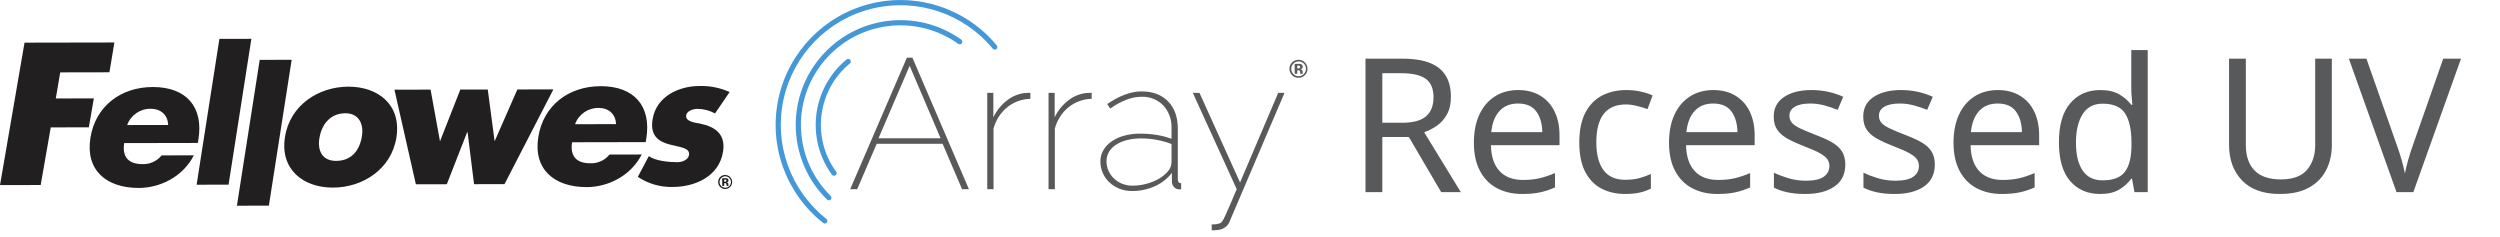
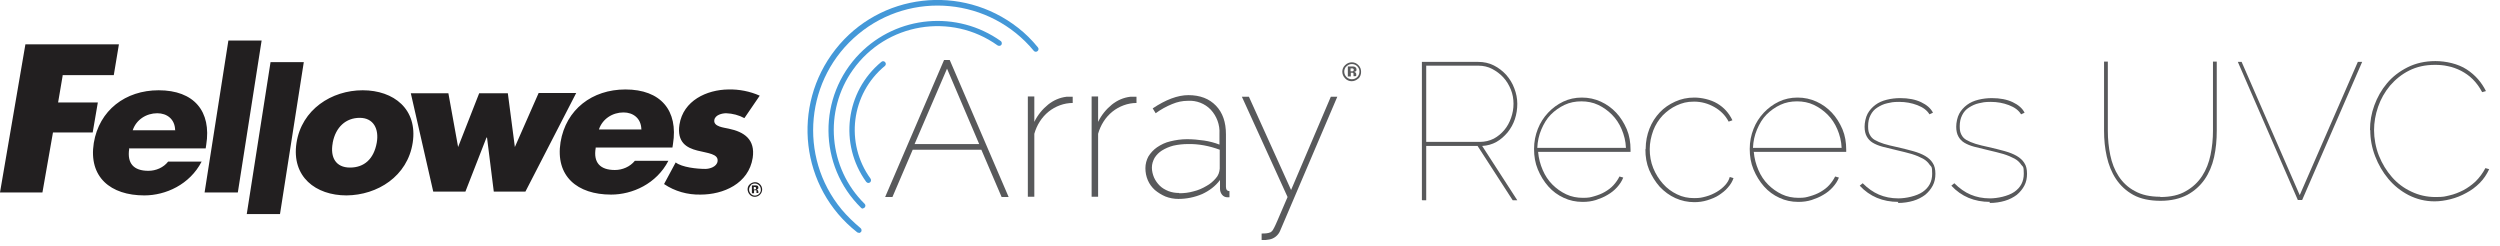
- <svg xmlns="http://www.w3.org/2000/svg" width="963" height="91" viewBox="0 0 963 91">
+ <svg xmlns="http://www.w3.org/2000/svg" id="Layer_1" version="1.1" viewBox="0 0 925 91">
  <defs>
-     <clipPath id="a">
-       <rect width="503.646" height="88.71" transform="translate(0 0)" fill="none" />
+     <style>
+       .st0 {
+         fill: #4498d8;
+       }
+ 
+       .st1 {
+         fill: none;
+       }
+ 
+       .st2 {
+         fill: #221f20;
+       }
+ 
+       .st3 {
+         isolation: isolate;
+       }
+ 
+       .st4 {
+         fill: #58595b;
+       }
+ 
+       .st5 {
+         clip-path: url(#clippath);
+       }
+     </style>
+     <clipPath id="clippath">
+       <rect class="st1" width="503.6" height="88.7" />
    </clipPath>
  </defs>
-   <g transform="translate(-526 -1286)">
-     <g transform="translate(526 1286)">
-       <g clip-path="url(#a)">
-         <path d="M317.716,86.111a.991.991,0,0,1-.618-.215A48.1,48.1,0,1,1,383.968,17.5a1,1,0,1,1-1.543,1.273,46.1,46.1,0,1,0-64.089,65.549,1,1,0,0,1-.62,1.785" fill="#4498d8" />
-         <path d="M319.267,77.152a1,1,0,0,1-.7-.287,40.344,40.344,0,0,1,51.718-61.607,1,1,0,0,1-1.163,1.627,38.344,38.344,0,0,0-49.153,58.554,1,1,0,0,1-.7,1.713" fill="#4498d8" />
-         <path d="M321.26,67.711a1,1,0,0,1-.81-.411,32.649,32.649,0,0,1,5.637-44.388,1,1,0,0,1,1.274,1.543,30.644,30.644,0,0,0-5.293,41.667,1,1,0,0,1-.808,1.589" fill="#4498d8" />
-         <path d="M349.325,22.221h2.139l21.759,50.651h-2.64l-7.49-17.479H337.7L330.2,72.872h-2.71Zm12.983,31.033-11.913-27.9-11.985,27.9Z" fill="#58595b" />
-         <path d="M396.907,38.059a14.861,14.861,0,0,0-8.917,3.246,15.845,15.845,0,0,0-5.279,8.24V72.872h-2.426v-37.1h2.354v9.417a18.112,18.112,0,0,1,5.137-6.421,13.639,13.639,0,0,1,6.849-2.924c.474-.047.915-.072,1.319-.072h.963Z" fill="#58595b" />
-         <path d="M420.52,38.059a14.861,14.861,0,0,0-8.917,3.246,15.845,15.845,0,0,0-5.279,8.24V72.872H403.9v-37.1h2.354v9.417a18.111,18.111,0,0,1,5.137-6.421,13.639,13.639,0,0,1,6.849-2.924c.474-.047.915-.072,1.319-.072h.963Z" fill="#58595b" />
-         <path d="M436,73.586a12.668,12.668,0,0,1-4.78-.892,12.328,12.328,0,0,1-3.853-2.425,11.058,11.058,0,0,1-2.567-3.6,10.843,10.843,0,0,1-.928-4.494,8.416,8.416,0,0,1,1.142-4.315,10.691,10.691,0,0,1,3.174-3.388,15.711,15.711,0,0,1,4.851-2.212,22.944,22.944,0,0,1,6.171-.785,40.674,40.674,0,0,1,6.313.5,27.7,27.7,0,0,1,5.743,1.5v-4a12.31,12.31,0,0,0-3.174-8.882,11.247,11.247,0,0,0-8.526-3.318,16.137,16.137,0,0,0-5.778,1.178,27.2,27.2,0,0,0-6.135,3.388l-1.141-1.783q7.131-4.851,13.2-4.852,6.49,0,10.237,3.853t3.745,10.558v19.4q0,1.571,1.284,1.569v2.283a1.267,1.267,0,0,1-.392.072h-.321a2.648,2.648,0,0,1-2.034-.892,3.1,3.1,0,0,1-.82-2.176V66.594a16.867,16.867,0,0,1-6.635,5.173A21.232,21.232,0,0,1,436,73.586m.285-2.069A20.494,20.494,0,0,0,441.6,70.8a19.39,19.39,0,0,0,4.816-1.961,12.893,12.893,0,0,0,3.5-2.889,5.4,5.4,0,0,0,1.355-3.5V55.465a32.722,32.722,0,0,0-11.842-2.139,20.883,20.883,0,0,0-5.351.642A14.273,14.273,0,0,0,429.9,55.75a8.529,8.529,0,0,0-2.711,2.747,6.872,6.872,0,0,0-.963,3.6,8.786,8.786,0,0,0,.785,3.71,9.576,9.576,0,0,0,2.14,3,9.675,9.675,0,0,0,3.175,2,10.721,10.721,0,0,0,3.959.714" fill="#58595b" />
-         <path d="M466.75,86.427a7.821,7.821,0,0,0,3.354-.5,2.814,2.814,0,0,0,.749-.749,12.573,12.573,0,0,0,1.034-1.927q.641-1.392,1.712-3.852t2.782-6.528l-16.907-37.1h2.568L477.665,70.3l14.7-34.528h2.426L473.6,85.428a5.1,5.1,0,0,1-3.924,3.067,9.8,9.8,0,0,1-1.427.179q-.714.036-1.5.036Z" fill="#58595b" />
-         <path d="M279.6,69.193a1.509,1.509,0,0,0-.454-.049h-.181V70h.3a.7.7,0,0,0,.428-.112.384.384,0,0,0,.15-.351.356.356,0,0,0-.24-.348m-1.4,2.4L278.2,68.63c.184,0,.457,0,.821.007h.6a1.248,1.248,0,0,1,.6.144.746.746,0,0,1,.389.706.644.644,0,0,1-.208.541.984.984,0,0,1-.515.193,1.108,1.108,0,0,1,.435.175.8.8,0,0,1,.268.668v.261a.726.726,0,0,0,.006.073.208.208,0,0,0,.016.106l.017.083h-.741a1.712,1.712,0,0,1-.042-.406,2.463,2.463,0,0,0-.048-.365.4.4,0,0,0-.226-.222,1.18,1.18,0,0,0-.265-.047l-.186-.011h-.151l0,1.053Zm-.4-3.024a2.2,2.2,0,0,0,.023,3.113,2.173,2.173,0,0,0,3.1-.011,2.155,2.155,0,0,0,.641-1.572,2.19,2.19,0,0,0-3.763-1.53m3.435,3.444a2.7,2.7,0,1,1,.787-1.915,2.584,2.584,0,0,1-.787,1.915" fill="#221f20" />
-         <path d="M23.2,27.88,21.49,37.929,36.149,37.9,34.221,49.045l-14.671.027L15.673,71.267,0,71.3,9.446,16.43l34.617-.065-1.912,11.48ZM47.848,55.121c-.845,5.268,1.558,8.109,7.061,8.1a9.079,9.079,0,0,0,7.348-3.364l12.413-.023C70.308,68.365,61.342,72.384,53.495,72.4c-12.474.023-20.688-6.793-18.654-19.382,1.966-12.143,11.73-19.474,23.983-19.5,13.067-.025,19.618,7.775,17.6,20.213l-.215,1.334Zm16.924-6.983c-.141-4.038-3.044-6.247-6.645-6.24a9.49,9.49,0,0,0-9.145,6.269Zm155.6,6.659c-.851,5.268,1.558,8.109,7.055,8.1a9.079,9.079,0,0,0,7.36-3.364l12.407-.023c-4.373,8.532-13.333,12.551-21.17,12.566-12.462.023-20.688-6.793-18.659-19.382,1.963-12.143,11.735-19.474,23.989-19.5,13.058-.025,19.609,7.775,17.6,20.213l-.226,1.334Zm16.925-6.983c-.139-4.038-3.045-6.247-6.635-6.24a9.487,9.487,0,0,0-9.15,6.269ZM75.735,71.154,84.514,14.98l12.315-.023L88.042,71.131Zm15.522,8.089,8.784-56.183,12.309-.023L103.569,79.22ZM152.723,52.8c-1.9,12.377-13,19.441-24.459,19.462-11.4.022-20.418-6.935-18.509-19.381,1.9-12.427,12.983-19.477,24.454-19.5s20.4,6.991,18.514,19.418m-29.628.056c-1.01,5.374,1.223,9.129,6.369,9.12s8.767-3.078,9.892-9.151c.94-5.076-1.16-9.2-6.309-9.195s-8.852,3.417-9.952,9.226m152.334-9.159a14.233,14.233,0,0,0-6.679-1.764c-1.493,0-4.143.645-4.432,2.492-.391,2.485,3.6,2.834,5.32,3.184,5.842,1.2,9.941,4.034,8.887,10.784C277.017,68,267.67,72,259.226,72.013A23.081,23.081,0,0,1,245.69,68.12l4.251-8c2.343,1.848,7.789,2.364,10.983,2.358,1.637,0,4.184-.788,4.487-2.782.437-2.847-3.584-2.979-7.466-4.038s-7.611-3.041-6.593-9.577c1.4-8.947,10.113-12.938,18.064-12.953a26.5,26.5,0,0,1,11.642,2.323ZM169.483,54.43,177.316,34.5l10.571-.02,2.644,19.94,8.758-19.962,13.874-.026L194.339,70.923l-11.733.022-2.494-19.988h-.184l-7.816,20.008-11.919.022L151.94,34.545l13.919-.026Z" fill="#221f20" />
-         <path d="M500.518,25.325a1.977,1.977,0,0,0-.586-.063H499.7l0,1.111h.38a.9.9,0,0,0,.553-.145.5.5,0,0,0,.194-.453.464.464,0,0,0-.31-.449m-1.8,3.094-.007-3.819c.237,0,.589,0,1.06.008h.776a1.613,1.613,0,0,1,.769.185.96.96,0,0,1,.5.912.821.821,0,0,1-.268.7,1.269,1.269,0,0,1-.664.25,1.442,1.442,0,0,1,.561.225,1.034,1.034,0,0,1,.347.861v.338c0,.036.008.079.008.094a.266.266,0,0,0,.021.137l.022.107-.956,0a2.244,2.244,0,0,1-.054-.525,3.281,3.281,0,0,0-.062-.47.521.521,0,0,0-.292-.287,1.623,1.623,0,0,0-.341-.061l-.241-.014H499.7l0,1.358Zm-.517-3.9a2.843,2.843,0,0,0,.029,4.016,2.808,2.808,0,0,0,4-.015,2.787,2.787,0,0,0,.826-2.028,2.825,2.825,0,0,0-4.854-1.973m4.431,4.442a3.481,3.481,0,1,1,1.016-2.47,3.33,3.33,0,0,1-1.016,2.47" fill="#58595b" />
-       </g>
+   <g class="st5">
+     <g>
+       <path class="st0" d="M317.7,86.1c-.2,0-.4,0-.6-.2-20.9-16.4-24.4-46.7-8-67.6,16.4-20.9,46.7-24.4,67.6-8,2.7,2.1,5.1,4.5,7.3,7.2.4.4.3,1.1-.1,1.4-.4.4-1.1.3-1.4-.1-16.2-19.6-45.3-22.4-64.9-6.2-19.6,16.2-22.4,45.3-6.2,64.9,2.1,2.5,4.5,4.8,7,6.9.4.3.5,1,.2,1.4-.2.2-.5.4-.8.4" />
+       <path class="st0" d="M319.3,77.2c-.3,0-.5-.1-.7-.3-15.9-15.6-16.1-41.2-.5-57.1,13.9-14.1,36-16.1,52.2-4.6.4.3.5,1,.2,1.4-.3.4-.9.5-1.4.2-17.2-12.3-41.2-8.3-53.5,9-10.9,15.3-9.1,36.4,4.3,49.6.4.4.4,1,0,1.4-.2.2-.4.3-.7.3" />
+       <path class="st0" d="M321.3,67.7c-.3,0-.6-.2-.8-.4-10.1-14-7.7-33.4,5.6-44.4.4-.4,1.1-.3,1.4.1.4.4.3,1.1-.1,1.4h0c-12.5,10.3-14.8,28.6-5.3,41.7.3.4.2,1.1-.2,1.4-.2.1-.4.2-.6.2" />
+       <path class="st4" d="M349.3,22.2h2.1l21.8,50.7h-2.6l-7.5-17.5h-25.4l-7.5,17.5h-2.7l21.8-50.7ZM362.3,53.3l-11.9-27.9-12,27.9h23.9Z" />
+       <path class="st4" d="M396.9,38.1c-3.2,0-6.4,1.2-8.9,3.2-2.6,2.1-4.4,5-5.3,8.2v23.3h-2.4v-37.1h2.4v9.4c1.2-2.5,3-4.7,5.1-6.4,2-1.6,4.3-2.6,6.8-2.9.5,0,.9,0,1.3,0h1v2.3Z" />
+       <path class="st4" d="M420.5,38.1c-3.2,0-6.4,1.2-8.9,3.2-2.6,2.1-4.4,5-5.3,8.2v23.3h-2.4v-37.1h2.4v9.4c1.2-2.5,3-4.7,5.1-6.4,2-1.6,4.3-2.6,6.8-2.9.5,0,.9,0,1.3,0h1v2.3Z" />
+       <path class="st4" d="M436,73.6c-1.6,0-3.3-.3-4.8-.9-1.4-.6-2.7-1.4-3.9-2.4-1.1-1-2-2.2-2.6-3.6-.6-1.4-.9-2.9-.9-4.5,0-1.5.4-3,1.1-4.3.8-1.3,1.9-2.5,3.2-3.4,1.5-1,3.1-1.8,4.9-2.2,2-.5,4.1-.8,6.2-.8,2.1,0,4.2.2,6.3.5,2,.3,3.9.8,5.7,1.5v-4c.2-3.3-1-6.5-3.2-8.9-2.2-2.3-5.3-3.5-8.5-3.3-2,0-3.9.4-5.8,1.2-2.2.9-4.2,2-6.1,3.4l-1.1-1.8c4.8-3.2,9.2-4.9,13.2-4.9,4.3,0,7.7,1.3,10.2,3.9,2.5,2.6,3.7,6.1,3.7,10.6v19.4c0,1,.4,1.6,1.3,1.6v2.3c-.1,0-.3,0-.4,0h-.3c-.8,0-1.5-.3-2-.9-.5-.6-.8-1.4-.8-2.2v-3.3c-1.7,2.3-4,4-6.6,5.2-2.8,1.2-5.8,1.8-8.8,1.8M436.3,71.5c1.8,0,3.6-.2,5.3-.7,1.7-.4,3.3-1.1,4.8-2,1.3-.7,2.5-1.7,3.5-2.9.9-1,1.3-2.2,1.4-3.5v-7c-3.8-1.4-7.8-2.2-11.8-2.1-1.8,0-3.6.2-5.4.6-1.5.4-2.9,1-4.2,1.8-1.1.7-2,1.6-2.7,2.7-.6,1.1-1,2.3-1,3.6,0,1.3.3,2.5.8,3.7.5,1.1,1.2,2.1,2.1,3,.9.9,2,1.5,3.2,2,1.3.5,2.6.7,4,.7" />
+       <path class="st4" d="M466.8,86.4c1.1,0,2.3,0,3.4-.5.3-.2.5-.5.7-.7.4-.6.7-1.3,1-1.9.4-.9,1-2.2,1.7-3.9s1.6-3.8,2.8-6.5l-16.9-37.1h2.6l15.6,34.5,14.7-34.5h2.4l-21.2,49.7c-.7,1.6-2.2,2.8-3.9,3.1-.5,0-.9.2-1.4.2-.5,0-1,0-1.5,0v-2.3Z" />
+       <path class="st2" d="M279.6,69.2c-.1,0-.3,0-.5,0h-.2v.9h.3c.2,0,.3,0,.4-.1.1,0,.2-.2.1-.4,0-.2,0-.3-.2-.3M278.2,71.6v-3c.2,0,.5,0,.8,0h.6c.2,0,.4,0,.6.1.3.1.4.4.4.7,0,.2,0,.4-.2.5-.1.1-.3.2-.5.2.2,0,.3,0,.4.2.2.2.3.4.3.7v.3s0,0,0,0c0,0,0,0,0,.1h0c0,0-.7,0-.7,0,0-.1,0-.3,0-.4,0-.1,0-.2,0-.4,0-.1-.1-.2-.2-.2,0,0-.2,0-.3,0h-.2s-.2,0-.2,0v1.1h-.8ZM277.8,68.6c-.9.9-.8,2.3,0,3.1,0,0,0,0,0,0,.8.9,2.2.9,3.1,0,0,0,0,0,0,0,.4-.4.7-1,.6-1.6,0-1.2-1-2.2-2.2-2.2-.6,0-1.2.2-1.6.7M281.2,72c-1.1,1.1-2.8,1.1-3.8,0s-1.1-2.8,0-3.8,2.8-1.1,3.8,0c.5.5.8,1.2.8,1.9,0,.7-.3,1.4-.8,1.9" />
+       <path class="st2" d="M23.2,27.9l-1.7,10h14.7s-1.9,11.1-1.9,11.1h-14.7s-3.9,22.2-3.9,22.2H0S9.4,16.4,9.4,16.4h34.6c0,0-1.9,11.4-1.9,11.4h-19ZM47.8,55.1c-.8,5.3,1.6,8.1,7.1,8.1,2.8,0,5.6-1.2,7.3-3.4h12.4c-4.4,8.5-13.3,12.5-21.2,12.5-12.5,0-20.7-6.8-18.7-19.4,2-12.1,11.7-19.5,24-19.5,13.1,0,19.6,7.8,17.6,20.2l-.2,1.3h-28.4ZM64.8,48.1c-.1-4-3-6.2-6.6-6.2-4.1,0-7.8,2.4-9.1,6.3h15.8ZM220.4,54.8c-.9,5.3,1.6,8.1,7.1,8.1,2.8,0,5.6-1.2,7.4-3.4h12.4c-4.4,8.5-13.3,12.5-21.2,12.5-12.5,0-20.7-6.8-18.7-19.4,2-12.1,11.7-19.5,24-19.5,13.1,0,19.6,7.8,17.6,20.2l-.2,1.3h-28.4ZM237.3,47.8c-.1-4-3-6.2-6.6-6.2-4.1,0-7.8,2.4-9.1,6.3h15.8ZM75.7,71.2l8.8-56.2h12.3s-8.8,56.2-8.8,56.2h-12.3ZM91.3,79.2l8.8-56.2h12.3s-8.8,56.2-8.8,56.2h-12.3ZM152.7,52.8c-1.9,12.4-13,19.4-24.5,19.5-11.4,0-20.4-6.9-18.5-19.4,1.9-12.4,13-19.5,24.5-19.5s20.4,7,18.5,19.4M123.1,52.9c-1,5.4,1.2,9.1,6.4,9.1s8.8-3.1,9.9-9.2c.9-5.1-1.2-9.2-6.3-9.2s-8.9,3.4-10,9.2M275.4,43.7c-2-1.1-4.3-1.7-6.7-1.8-1.5,0-4.1.6-4.4,2.5-.4,2.5,3.6,2.8,5.3,3.2,5.8,1.2,9.9,4,8.9,10.8-1.5,9.6-10.9,13.6-19.3,13.6-4.8.1-9.5-1.2-13.5-3.9l4.3-8c2.3,1.8,7.8,2.4,11,2.4,1.6,0,4.2-.8,4.5-2.8.4-2.8-3.6-3-7.5-4s-7.6-3-6.6-9.6c1.4-8.9,10.1-12.9,18.1-13,4-.1,8,.7,11.6,2.3l-5.6,8.2ZM169.5,54.4l7.8-19.9h10.6s2.6,19.9,2.6,19.9l8.8-20h13.9s-18.8,36.5-18.8,36.5h-11.7s-2.5-20-2.5-20h-.2l-7.8,20h-11.9s-8.3-36.4-8.3-36.4h13.9s3.6,19.9,3.6,19.9Z" />
+       <path class="st4" d="M500.5,25.3c-.2,0-.4,0-.6,0h-.2v1.1h.4c.2,0,.4,0,.6-.1.1-.1.2-.3.2-.5,0-.2-.1-.4-.3-.4M498.7,28.4v-3.8c.2,0,.6,0,1.1,0h.8c.3,0,.5,0,.8.2.3.2.5.5.5.9,0,.3,0,.5-.3.7-.2.1-.4.2-.7.2.2,0,.4.1.6.2.2.2.4.5.3.9v.3s0,0,0,0c0,0,0,0,0,.1h0c0,.1-1,.1-1,.1,0-.2,0-.3,0-.5,0-.2,0-.3,0-.5,0-.1-.2-.2-.3-.3-.1,0-.2,0-.3,0h-.2s-.2,0-.2,0v1.4h-1ZM498.2,24.5c-1.1,1.1-1.1,2.9,0,4,1.1,1.1,2.9,1.1,4,0,0,0,0,0,0,0,.5-.5.8-1.3.8-2,0-1.6-1.3-2.8-2.8-2.8-.8,0-1.5.3-2,.9M502.6,29c-1.4,1.4-3.6,1.4-4.9,0-1.4-1.4-1.4-3.6,0-4.9,1.4-1.4,3.6-1.4,4.9,0,.7.7,1,1.5,1,2.5,0,.9-.3,1.8-1,2.5" />
    </g>
-     <text transform="translate(1045 1360)" fill="#58595b" font-size="72" font-family="Raleway-ExtraLight, Raleway" font-weight="200">
-       <tspan x="0" y="0">Recessed UV</tspan>
-     </text>
+   </g>
+   <g class="st3">
+     <g class="st3">
+       <path class="st4" d="M526.1,74V22.9h20.8c2.1,0,4,.4,5.8,1.3,1.8.9,3.3,2.1,4.6,3.5,1.3,1.5,2.3,3.1,3,5,.7,1.8,1.1,3.7,1.1,5.7s-.3,3.9-.9,5.7c-.6,1.8-1.5,3.4-2.7,4.9-1.2,1.4-2.5,2.6-4.1,3.5-1.6.9-3.4,1.4-5.3,1.5l13,20.1h-1.7l-13-20.1h-19v20.1h-1.4ZM527.6,52.5h19.9c1.9,0,3.6-.4,5.2-1.2,1.5-.8,2.8-1.9,3.9-3.2,1.1-1.3,1.9-2.8,2.5-4.5.6-1.7.9-3.4.9-5.2s-.3-3.6-1-5.3c-.7-1.7-1.6-3.2-2.8-4.5-1.2-1.3-2.6-2.3-4.1-3.1s-3.3-1.2-5-1.2h-19.4v28.2Z" />
+       <path class="st4" d="M585.5,74.7c-2.4,0-4.8-.5-6.9-1.5-2.2-1-4.1-2.4-5.7-4.2s-2.9-3.9-3.9-6.3c-1-2.4-1.4-4.9-1.4-7.6s.5-5.1,1.4-7.4c.9-2.3,2.2-4.3,3.8-6,1.6-1.7,3.5-3.1,5.6-4.1,2.1-1,4.4-1.5,6.9-1.5s4.8.5,7,1.5c2.2,1,4.1,2.4,5.7,4.1,1.6,1.7,2.9,3.8,3.9,6.1,1,2.4,1.4,4.9,1.4,7.6v.8h-34.2c.2,2.4.8,4.6,1.7,6.7s2.1,3.9,3.6,5.4c1.5,1.5,3.2,2.7,5.1,3.6,1.9.9,4,1.3,6.2,1.3s2.8-.2,4.2-.6c1.4-.4,2.7-.9,3.9-1.6,1.2-.7,2.3-1.5,3.2-2.5.9-1,1.6-2,2.2-3.2l1.4.4c-.5,1.3-1.3,2.5-2.3,3.6-1,1.1-2.1,2-3.5,2.8-1.3.8-2.8,1.4-4.3,1.9-1.6.5-3.2.7-4.8.7ZM601.6,54.7c-.1-2.5-.7-4.8-1.6-6.9-.9-2.1-2.1-3.9-3.6-5.4-1.5-1.5-3.2-2.7-5.1-3.6s-4-1.3-6.2-1.3-4.3.4-6.2,1.3c-1.9.9-3.6,2.1-5.1,3.6-1.5,1.5-2.6,3.4-3.5,5.5-.9,2.1-1.4,4.4-1.5,6.8h32.7Z" />
+       <path class="st4" d="M608.9,55.1c0-2.7.5-5.2,1.4-7.5s2.2-4.3,3.8-6c1.6-1.7,3.5-3,5.7-4,2.2-1,4.5-1.5,7.1-1.5s6,.7,8.5,2.2c2.5,1.5,4.3,3.5,5.6,6.2l-1.4.5c-1.2-2.3-3-4.1-5.3-5.4-2.3-1.3-4.8-2-7.5-2s-4.4.5-6.4,1.4c-2,.9-3.7,2.2-5.2,3.7-1.5,1.6-2.7,3.5-3.5,5.6-.8,2.2-1.3,4.5-1.3,6.9s.4,4.8,1.3,7c.9,2.2,2.1,4.1,3.6,5.8,1.5,1.7,3.3,3,5.2,3.9,2,1,4.1,1.4,6.3,1.4s2.9-.2,4.4-.6c1.5-.4,2.8-1,4-1.7,1.2-.7,2.3-1.6,3.1-2.5.9-1,1.4-1.9,1.7-3l1.4.4c-.4,1.2-1.1,2.4-2.1,3.5-.9,1.1-2.1,2-3.3,2.8s-2.7,1.4-4.3,1.9c-1.6.5-3.2.7-4.8.7-2.4,0-4.8-.5-7-1.5-2.2-1-4.1-2.4-5.8-4.2-1.6-1.8-2.9-3.9-3.9-6.2-1-2.4-1.4-4.9-1.4-7.6Z" />
+       <path class="st4" d="M665.3,74.7c-2.4,0-4.8-.5-6.9-1.5-2.2-1-4.1-2.4-5.7-4.2s-2.9-3.9-3.9-6.3c-1-2.4-1.4-4.9-1.4-7.6s.5-5.1,1.4-7.4c.9-2.3,2.2-4.3,3.8-6,1.6-1.7,3.5-3.1,5.6-4.1,2.1-1,4.4-1.5,6.9-1.5s4.8.5,7,1.5c2.2,1,4.1,2.4,5.7,4.1,1.6,1.7,2.9,3.8,3.9,6.1,1,2.4,1.4,4.9,1.4,7.6v.8h-34.2c.2,2.4.8,4.6,1.7,6.7.9,2.1,2.1,3.9,3.6,5.4,1.5,1.5,3.2,2.7,5.1,3.6,1.9.9,4,1.3,6.2,1.3s2.8-.2,4.2-.6c1.4-.4,2.7-.9,3.9-1.6,1.2-.7,2.3-1.5,3.2-2.5.9-1,1.6-2,2.2-3.2l1.4.4c-.5,1.3-1.3,2.5-2.3,3.6-1,1.1-2.1,2-3.5,2.8-1.3.8-2.8,1.4-4.3,1.9-1.6.5-3.2.7-4.8.7ZM681.4,54.7c-.1-2.5-.7-4.8-1.6-6.9-.9-2.1-2.1-3.9-3.6-5.4-1.5-1.5-3.2-2.7-5.1-3.6s-4-1.3-6.2-1.3-4.3.4-6.2,1.3c-1.9.9-3.6,2.1-5.1,3.6-1.5,1.5-2.6,3.4-3.5,5.5-.9,2.1-1.4,4.4-1.5,6.8h32.7Z" />
+       <path class="st4" d="M702.4,74.7c-5.8,0-10.6-2-14.3-6l1.1-.9c1.9,1.9,3.9,3.3,6,4.2,2.1.9,4.5,1.4,7.2,1.4s6.7-.8,9-2.4c2.3-1.6,3.5-3.8,3.5-6.7s-.3-2.5-.9-3.3c-.6-.9-1.4-1.7-2.5-2.3-1.1-.6-2.5-1.2-4.1-1.7-1.6-.5-3.5-.9-5.5-1.4-2-.5-3.8-.9-5.3-1.3-1.5-.4-2.7-.9-3.7-1.5-1-.6-1.7-1.4-2.2-2.3-.5-.9-.8-2.1-.8-3.6s.4-3.5,1.1-4.8c.7-1.3,1.7-2.4,2.9-3.3s2.6-1.5,4.2-1.9c1.6-.4,3.3-.6,5-.6,3,0,5.6.5,7.7,1.5,2.1,1,3.6,2.3,4.4,3.9l-1.3.6c-.9-1.5-2.4-2.6-4.5-3.4-2.1-.8-4.3-1.2-6.7-1.2s-3,.2-4.4.5c-1.4.3-2.6.9-3.7,1.6s-1.9,1.6-2.5,2.8c-.6,1.1-.9,2.5-.9,4.1s.2,2.3.6,3.1,1,1.5,1.9,2c.9.5,2,1,3.3,1.4,1.3.4,2.9.8,4.8,1.2,2.2.5,4.2,1,6,1.5,1.8.5,3.3,1.1,4.5,1.8s2.2,1.6,2.8,2.6c.7,1,1,2.4,1,4s-.3,3.1-1,4.4c-.7,1.3-1.6,2.4-2.8,3.4-1.2.9-2.7,1.7-4.4,2.2-1.7.5-3.6.8-5.7.8Z" />
+       <path class="st4" d="M736.3,74.7c-5.8,0-10.6-2-14.3-6l1.1-.9c1.9,1.9,3.9,3.3,6,4.2,2.1.9,4.5,1.4,7.2,1.4s6.7-.8,9-2.4,3.5-3.8,3.5-6.7-.3-2.5-.9-3.3c-.6-.9-1.4-1.7-2.5-2.3-1.1-.6-2.5-1.2-4.1-1.7-1.6-.5-3.5-.9-5.5-1.4-2-.5-3.8-.9-5.3-1.3-1.5-.4-2.7-.9-3.7-1.5-1-.6-1.7-1.4-2.2-2.3-.5-.9-.8-2.1-.8-3.6s.4-3.5,1.1-4.8c.7-1.3,1.7-2.4,2.9-3.3,1.2-.9,2.6-1.5,4.2-1.9,1.6-.4,3.3-.6,5-.6,3,0,5.6.5,7.7,1.5,2.1,1,3.6,2.3,4.4,3.9l-1.3.6c-.9-1.5-2.4-2.6-4.5-3.4-2.1-.8-4.3-1.2-6.7-1.2s-3,.2-4.4.5c-1.4.3-2.6.9-3.7,1.6-1.1.7-1.9,1.6-2.5,2.8s-.9,2.5-.9,4.1.2,2.3.6,3.1c.4.8,1,1.5,1.9,2,.9.5,2,1,3.3,1.4,1.3.4,2.9.8,4.8,1.2,2.2.5,4.2,1,6,1.5,1.8.5,3.3,1.1,4.5,1.8,1.2.7,2.2,1.6,2.8,2.6.7,1,1,2.4,1,4s-.3,3.1-1,4.4c-.7,1.3-1.6,2.4-2.8,3.4-1.2.9-2.7,1.7-4.4,2.2-1.7.5-3.6.8-5.7.8Z" />
+       <path class="st4" d="M799.3,72.9c3.8,0,7-.7,9.5-2.2,2.5-1.4,4.5-3.3,6-5.6,1.5-2.3,2.5-4.9,3.1-7.8.6-2.9.9-5.9.9-8.9v-25.6h1.4v25.6c0,3.4-.3,6.7-1,9.8-.7,3.1-1.9,5.9-3.5,8.2s-3.8,4.3-6.4,5.7c-2.7,1.4-6,2.2-9.9,2.2s-7.4-.7-10.1-2.2c-2.7-1.5-4.8-3.5-6.4-5.9-1.6-2.4-2.7-5.2-3.4-8.3-.7-3.1-1-6.3-1-9.5v-25.6h1.4v25.6c0,3.1.3,6.1.9,9,.6,2.9,1.6,5.5,3.1,7.8,1.5,2.3,3.5,4.2,6,5.5,2.5,1.4,5.6,2.1,9.4,2.1Z" />
+       <path class="st4" d="M829.4,22.9l21.5,49.3,21.5-49.3h1.6l-22.2,51.1h-1.6l-22.2-51.1h1.5Z" />
+       <path class="st4" d="M876.9,48.1c0-3.1.5-6.1,1.6-9.1,1.1-3,2.6-5.7,4.7-8.2,2-2.4,4.6-4.4,7.6-5.9,3-1.5,6.4-2.3,10.3-2.3s8.4,1,11.6,3.1,5.5,4.8,7.1,8l-1.4.4c-1-1.9-2.2-3.5-3.5-4.8-1.3-1.3-2.8-2.3-4.3-3.1-1.6-.8-3.2-1.4-4.8-1.7-1.7-.4-3.3-.5-4.9-.5-3.6,0-6.7.7-9.5,2.1-2.8,1.4-5.1,3.3-7.1,5.6-1.9,2.3-3.4,4.9-4.4,7.8-1,2.9-1.5,5.8-1.5,8.7s.6,6.4,1.8,9.4c1.2,3,2.8,5.6,4.8,7.9,2,2.3,4.4,4.1,7.2,5.4,2.7,1.3,5.7,2,8.9,2s3.4-.2,5.2-.6c1.8-.4,3.5-1.1,5.1-1.9,1.7-.9,3.2-2,4.6-3.3,1.4-1.4,2.6-3,3.6-4.9l1.4.4c-.9,1.9-2,3.6-3.5,5.1s-3.1,2.7-5,3.7c-1.8,1-3.8,1.8-5.8,2.3-2,.5-4,.8-5.9.8-3.5,0-6.6-.8-9.6-2.3-2.9-1.5-5.4-3.5-7.5-6-2.1-2.5-3.7-5.3-4.9-8.4-1.2-3.1-1.8-6.3-1.8-9.6Z" />
+     </g>
  </g>
</svg>
